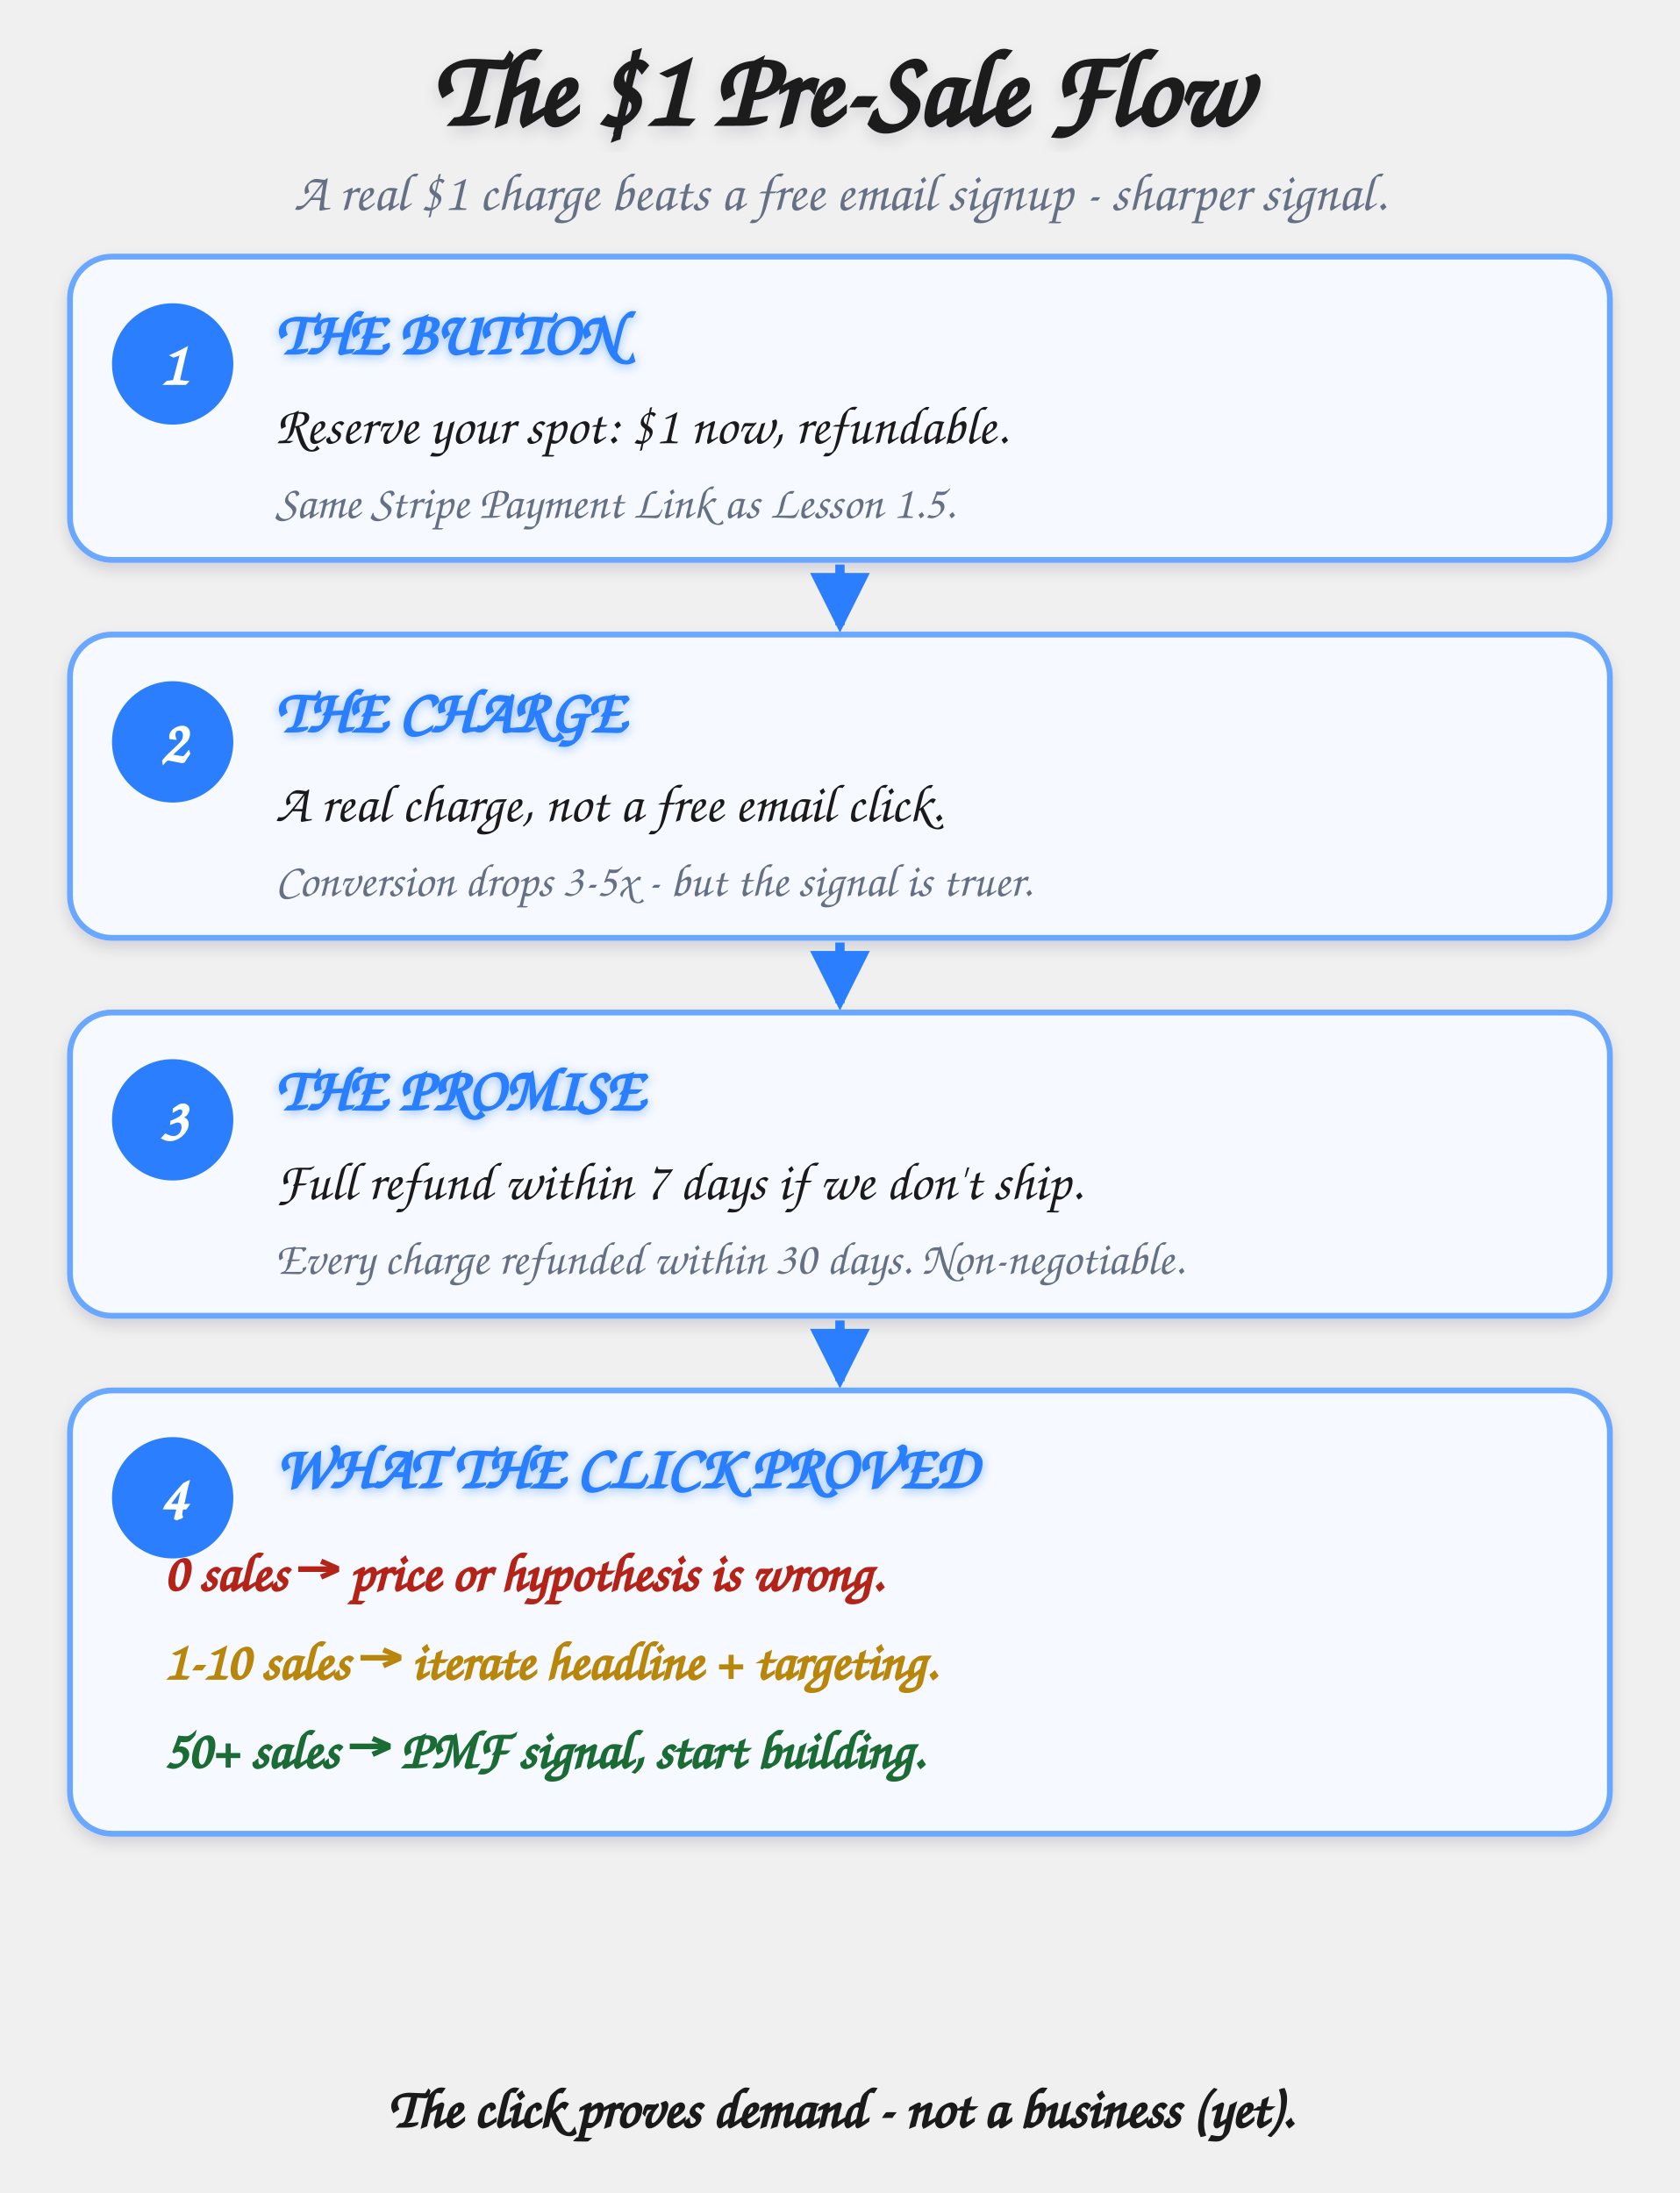
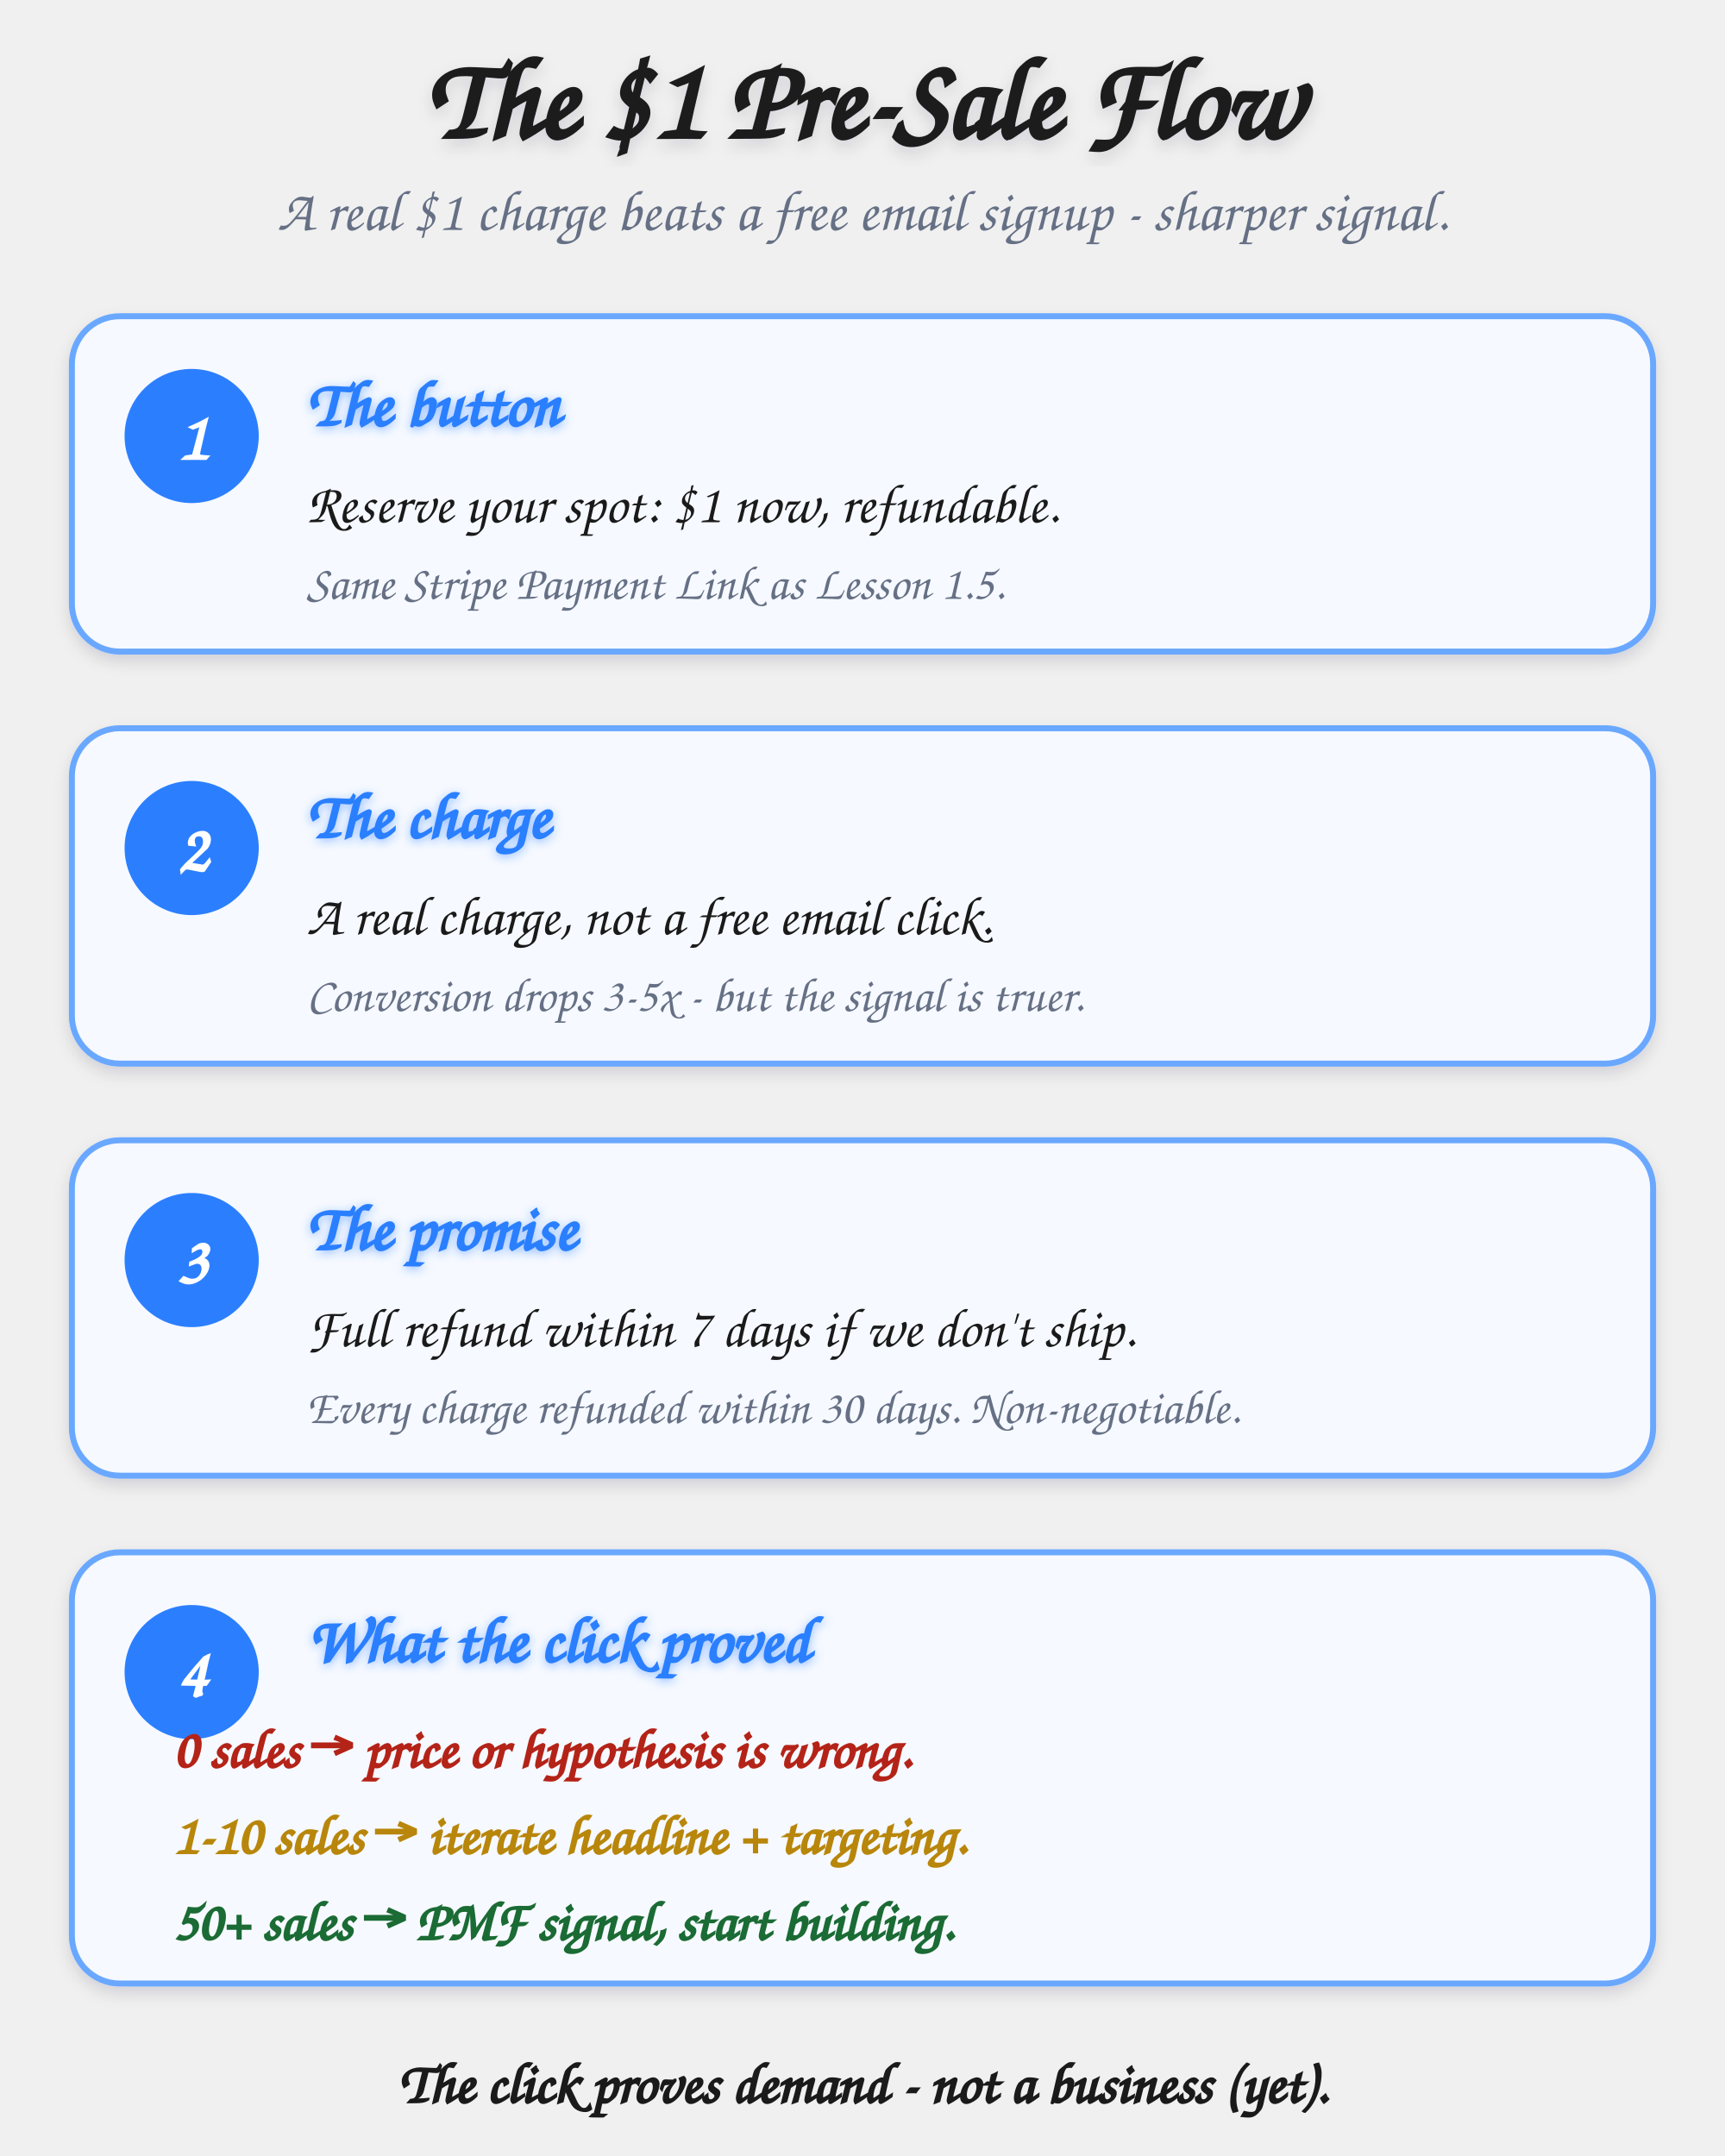
- <svg xmlns="http://www.w3.org/2000/svg" viewBox="0 0 720 940" role="img" aria-labelledby="dp-title">
+ <svg xmlns="http://www.w3.org/2000/svg" viewBox="0 0 720 900" role="img" aria-labelledby="dp-title">
  <defs>
    <style>
      .h  { font-family: "Caveat", "Patrick Hand", "Comic Sans MS", cursive; }
-       .title{ font-size: 46px; font-weight: 700; fill: #1a1a1a; filter: url(#soft); }
-       .sub  { font-size: 23px; fill: #667085; }
+       .title{ font-size: 48px; font-weight: 700; fill: #1a1a1a; filter: url(#soft); }
+       .sub  { font-size: 24px; fill: #667085; }
      .card { fill: #f6f9ff; stroke: #6aa8ff; stroke-width: 2.5; filter: url(#soft); }
      .num  { fill: #2b7fff; }
-       .numt { font-size: 26px; font-weight: 700; fill: #fff; }
-       .stept{ font-size: 26px; font-weight: 700; fill: #2b7fff; filter: url(#gB); }
+       .numt { font-size: 28px; font-weight: 700; fill: #fff; }
+       .stept{ font-size: 27px; font-weight: 700; fill: #2b7fff; filter: url(#gB); }
      .body { font-size: 23px; fill: #1a1a1a; }
      .note { font-size: 20px; fill: #667085; font-style: italic; }
      .o0 { font-size: 23px; font-weight: 700; fill: #b42318; }
      .o1 { font-size: 23px; font-weight: 700; fill: #b8860b; }
      .o5 { font-size: 23px; font-weight: 700; fill: #1a6b34; }
      .foot { font-size: 24px; font-weight: 700; fill: #1a1a1a; }
-       .arrow{ stroke: #2b7fff; stroke-width: 4; fill: none; }
    </style>
    <filter id="soft" x="-6%" y="-10%" width="112%" height="120%">
      <feDropShadow dx="0" dy="3" stdDeviation="3" flood-color="#1a1a2e" flood-opacity="0.13" />
    </filter>
    <filter id="gB" x="-20%" y="-40%" width="140%" height="180%">
      <feDropShadow dx="0" dy="1" stdDeviation="2" flood-color="#2b7fff" flood-opacity="0.5" />
    </filter>
-     <marker id="ab" viewBox="0 0 10 10" refX="7" refY="5" markerWidth="8" markerHeight="8" orient="auto-start-reverse">
-       <path d="M 0 1 L 8 5 L 0 9 z" fill="#2b7fff" />
-     </marker>
  </defs>
-   <text x="360" y="54" text-anchor="middle" class="h title">The $1 Pre-Sale Flow</text>
-   <text x="360" y="90" text-anchor="middle" class="h sub">A real $1 charge beats a free email signup - sharper signal.</text>
-   <g transform="translate(0,110)">
-     <rect x="30" y="0" width="660" height="130" rx="18" class="card" />
-     <circle cx="74" cy="46" r="26" class="num" />
-     <text x="74" y="55" text-anchor="middle" class="h numt">1</text>
-     <text x="118" y="42" class="h stept">THE BUTTON</text>
-     <text x="118" y="80" class="h body">Reserve your spot: $1 now, refundable.</text>
-     <text x="118" y="112" class="h note">Same Stripe Payment Link as Lesson 1.5.</text>
+   <text x="360" y="58" text-anchor="middle" class="h title">The $1 Pre-Sale Flow</text>
+   <text x="360" y="96" text-anchor="middle" class="h sub">A real $1 charge beats a free email signup - sharper signal.</text>
+   <g transform="translate(0,132)">
+     <rect x="30" y="0" width="660" height="140" rx="20" class="card" />
+     <circle cx="80" cy="50" r="28" class="num" />
+     <text x="80" y="60" text-anchor="middle" class="h numt">1</text>
+     <text x="128" y="46" class="h stept">The button</text>
+     <text x="128" y="86" class="h body">Reserve your spot: $1 now, refundable.</text>
+     <text x="128" y="118" class="h note">Same Stripe Payment Link as Lesson 1.5.</text>
  </g>
-   <path d="M 360 242 L 360 268" class="arrow" marker-end="url(#ab)" />
-   <g transform="translate(0,272)">
-     <rect x="30" y="0" width="660" height="130" rx="18" class="card" />
-     <circle cx="74" cy="46" r="26" class="num" />
-     <text x="74" y="55" text-anchor="middle" class="h numt">2</text>
-     <text x="118" y="42" class="h stept">THE CHARGE</text>
-     <text x="118" y="80" class="h body">A real charge, not a free email click.</text>
-     <text x="118" y="112" class="h note">Conversion drops 3-5x - but the signal is truer.</text>
+   <g transform="translate(0,304)">
+     <rect x="30" y="0" width="660" height="140" rx="20" class="card" />
+     <circle cx="80" cy="50" r="28" class="num" />
+     <text x="80" y="60" text-anchor="middle" class="h numt">2</text>
+     <text x="128" y="46" class="h stept">The charge</text>
+     <text x="128" y="86" class="h body">A real charge, not a free email click.</text>
+     <text x="128" y="118" class="h note">Conversion drops 3-5x - but the signal is truer.</text>
  </g>
-   <path d="M 360 404 L 360 430" class="arrow" marker-end="url(#ab)" />
-   <g transform="translate(0,434)">
-     <rect x="30" y="0" width="660" height="130" rx="18" class="card" />
-     <circle cx="74" cy="46" r="26" class="num" />
-     <text x="74" y="55" text-anchor="middle" class="h numt">3</text>
-     <text x="118" y="42" class="h stept">THE PROMISE</text>
-     <text x="118" y="80" class="h body">Full refund within 7 days if we don't ship.</text>
-     <text x="118" y="112" class="h note">Every charge refunded within 30 days. Non-negotiable.</text>
+   <g transform="translate(0,476)">
+     <rect x="30" y="0" width="660" height="140" rx="20" class="card" />
+     <circle cx="80" cy="50" r="28" class="num" />
+     <text x="80" y="60" text-anchor="middle" class="h numt">3</text>
+     <text x="128" y="46" class="h stept">The promise</text>
+     <text x="128" y="86" class="h body">Full refund within 7 days if we don't ship.</text>
+     <text x="128" y="118" class="h note">Every charge refunded within 30 days. Non-negotiable.</text>
  </g>
-   <path d="M 360 566 L 360 592" class="arrow" marker-end="url(#ab)" />
-   <g transform="translate(0,596)">
-     <rect x="30" y="0" width="660" height="190" rx="18" class="card" />
-     <circle cx="74" cy="46" r="26" class="num" />
-     <text x="74" y="55" text-anchor="middle" class="h numt">4</text>
-     <text x="118" y="42" class="h stept">WHAT THE CLICK PROVED</text>
-     <text x="70" y="86" class="h o0">0 sales → price or hypothesis is wrong.</text>
-     <text x="70" y="124" class="h o1">1-10 sales → iterate headline + targeting.</text>
-     <text x="70" y="162" class="h o5">50+ sales → PMF signal, start building.</text>
+   <g transform="translate(0,648)">
+     <rect x="30" y="0" width="660" height="180" rx="20" class="card" />
+     <circle cx="80" cy="50" r="28" class="num" />
+     <text x="80" y="60" text-anchor="middle" class="h numt">4</text>
+     <text x="128" y="46" class="h stept">What the click proved</text>
+     <text x="72" y="90" class="h o0">0 sales → price or hypothesis is wrong.</text>
+     <text x="72" y="126" class="h o1">1-10 sales → iterate headline + targeting.</text>
+     <text x="72" y="162" class="h o5">50+ sales → PMF signal, start building.</text>
  </g>
-   <text x="360" y="912" text-anchor="middle" class="h foot">The click proves demand - not a business (yet).</text>
+   <text x="360" y="878" text-anchor="middle" class="h foot">The click proves demand - not a business (yet).</text>
</svg>
